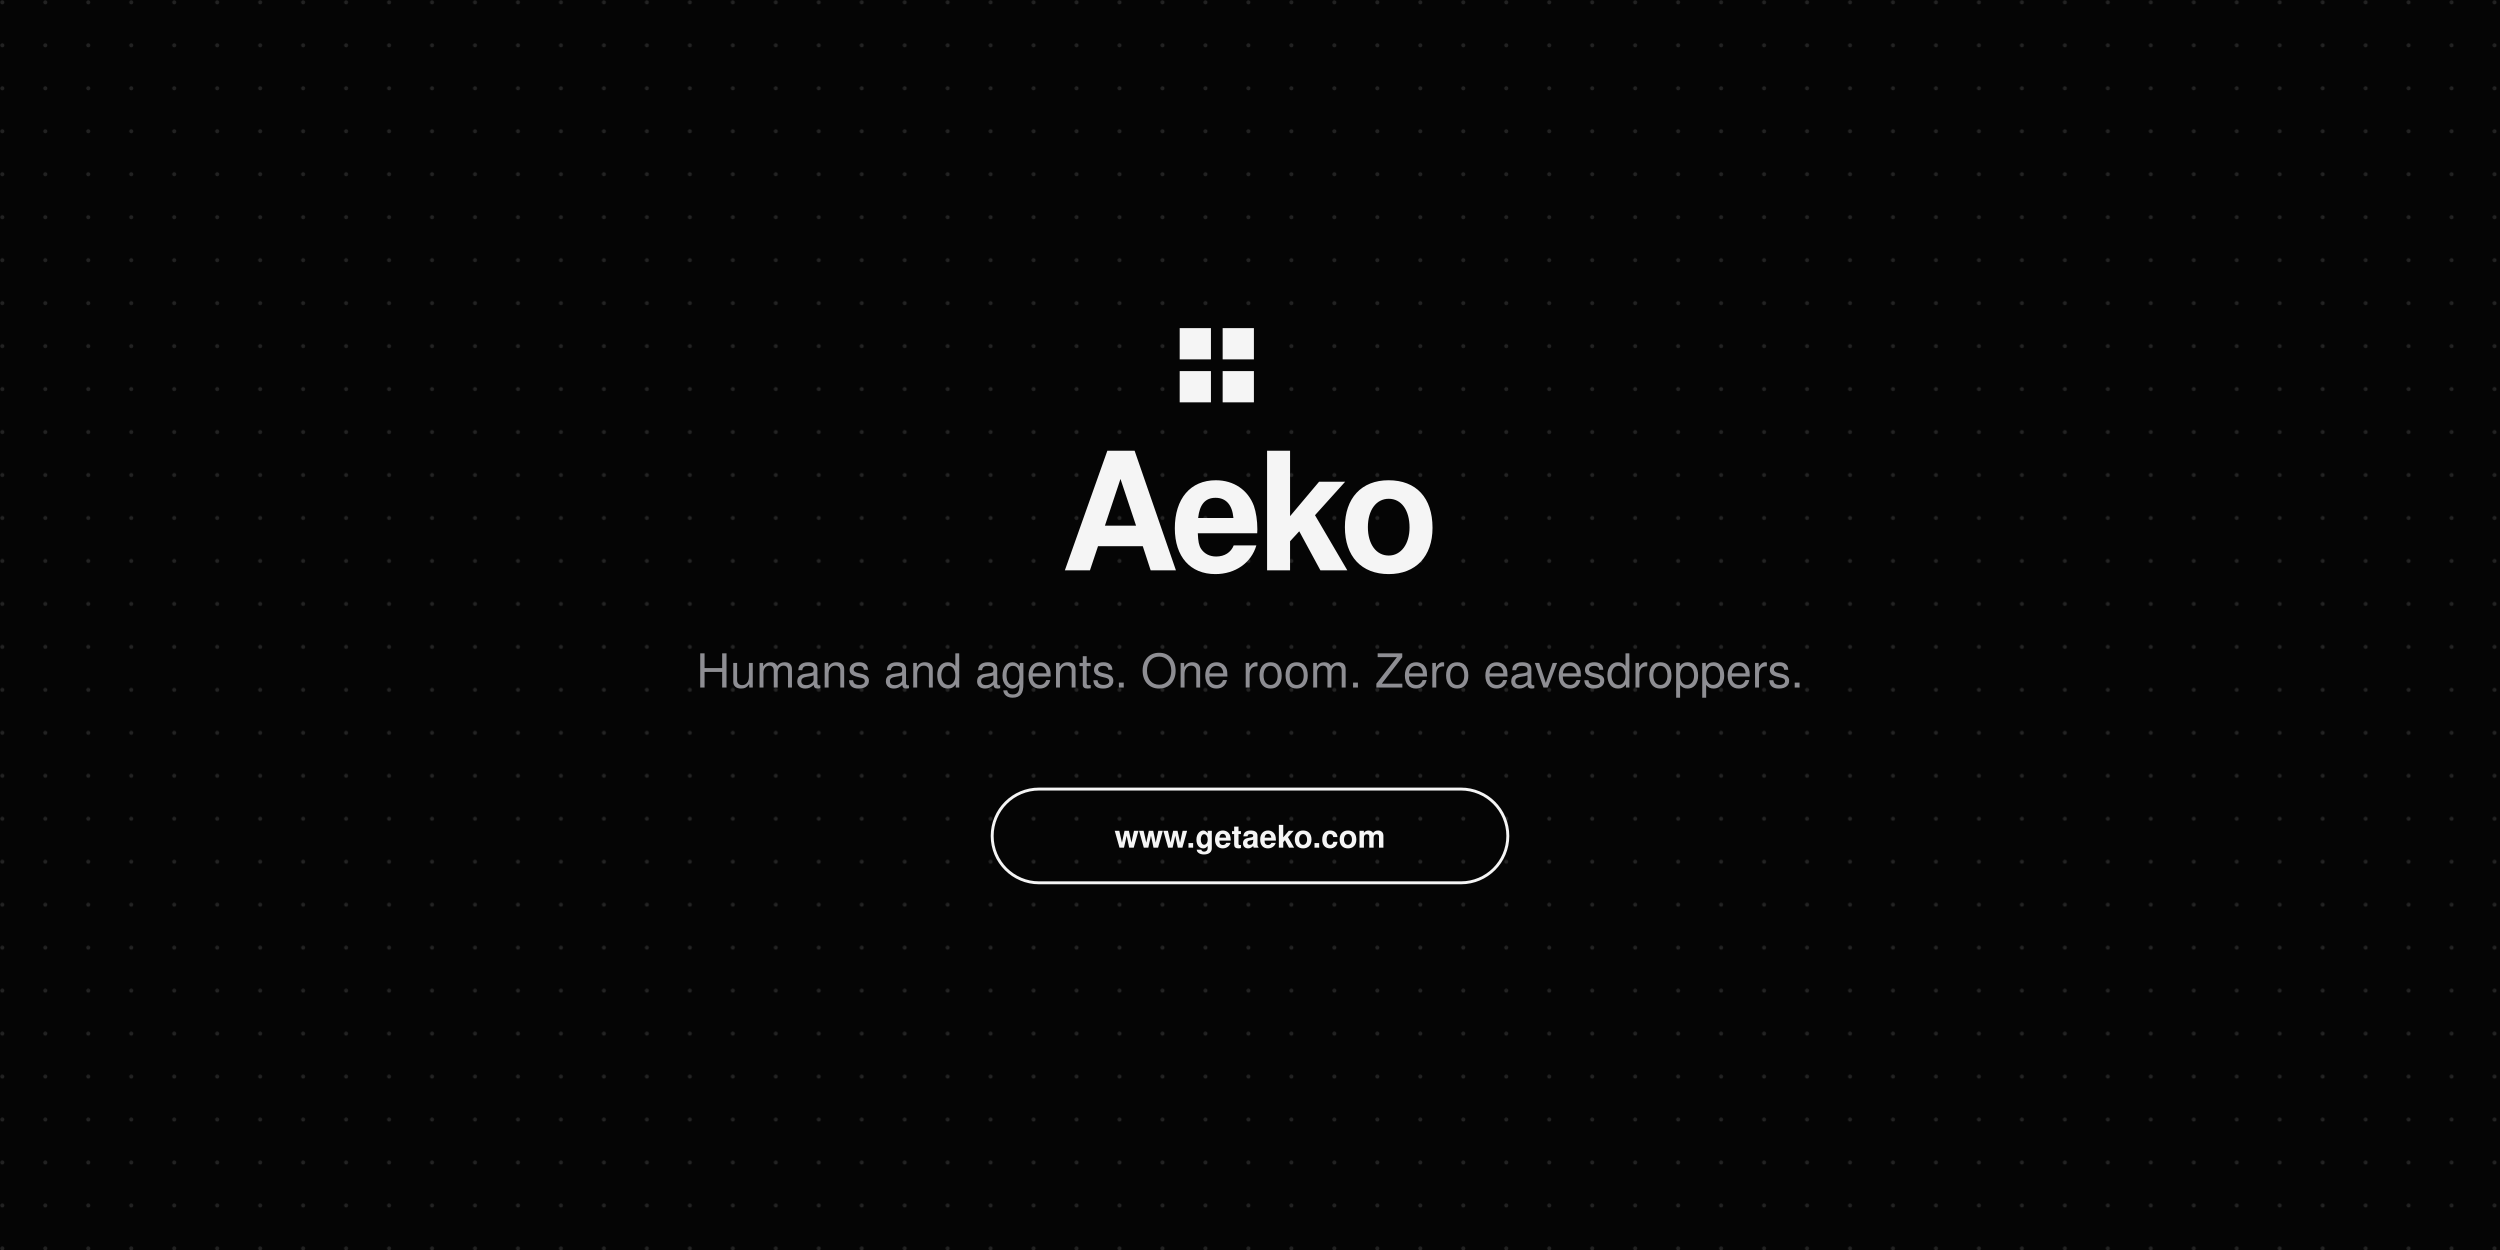
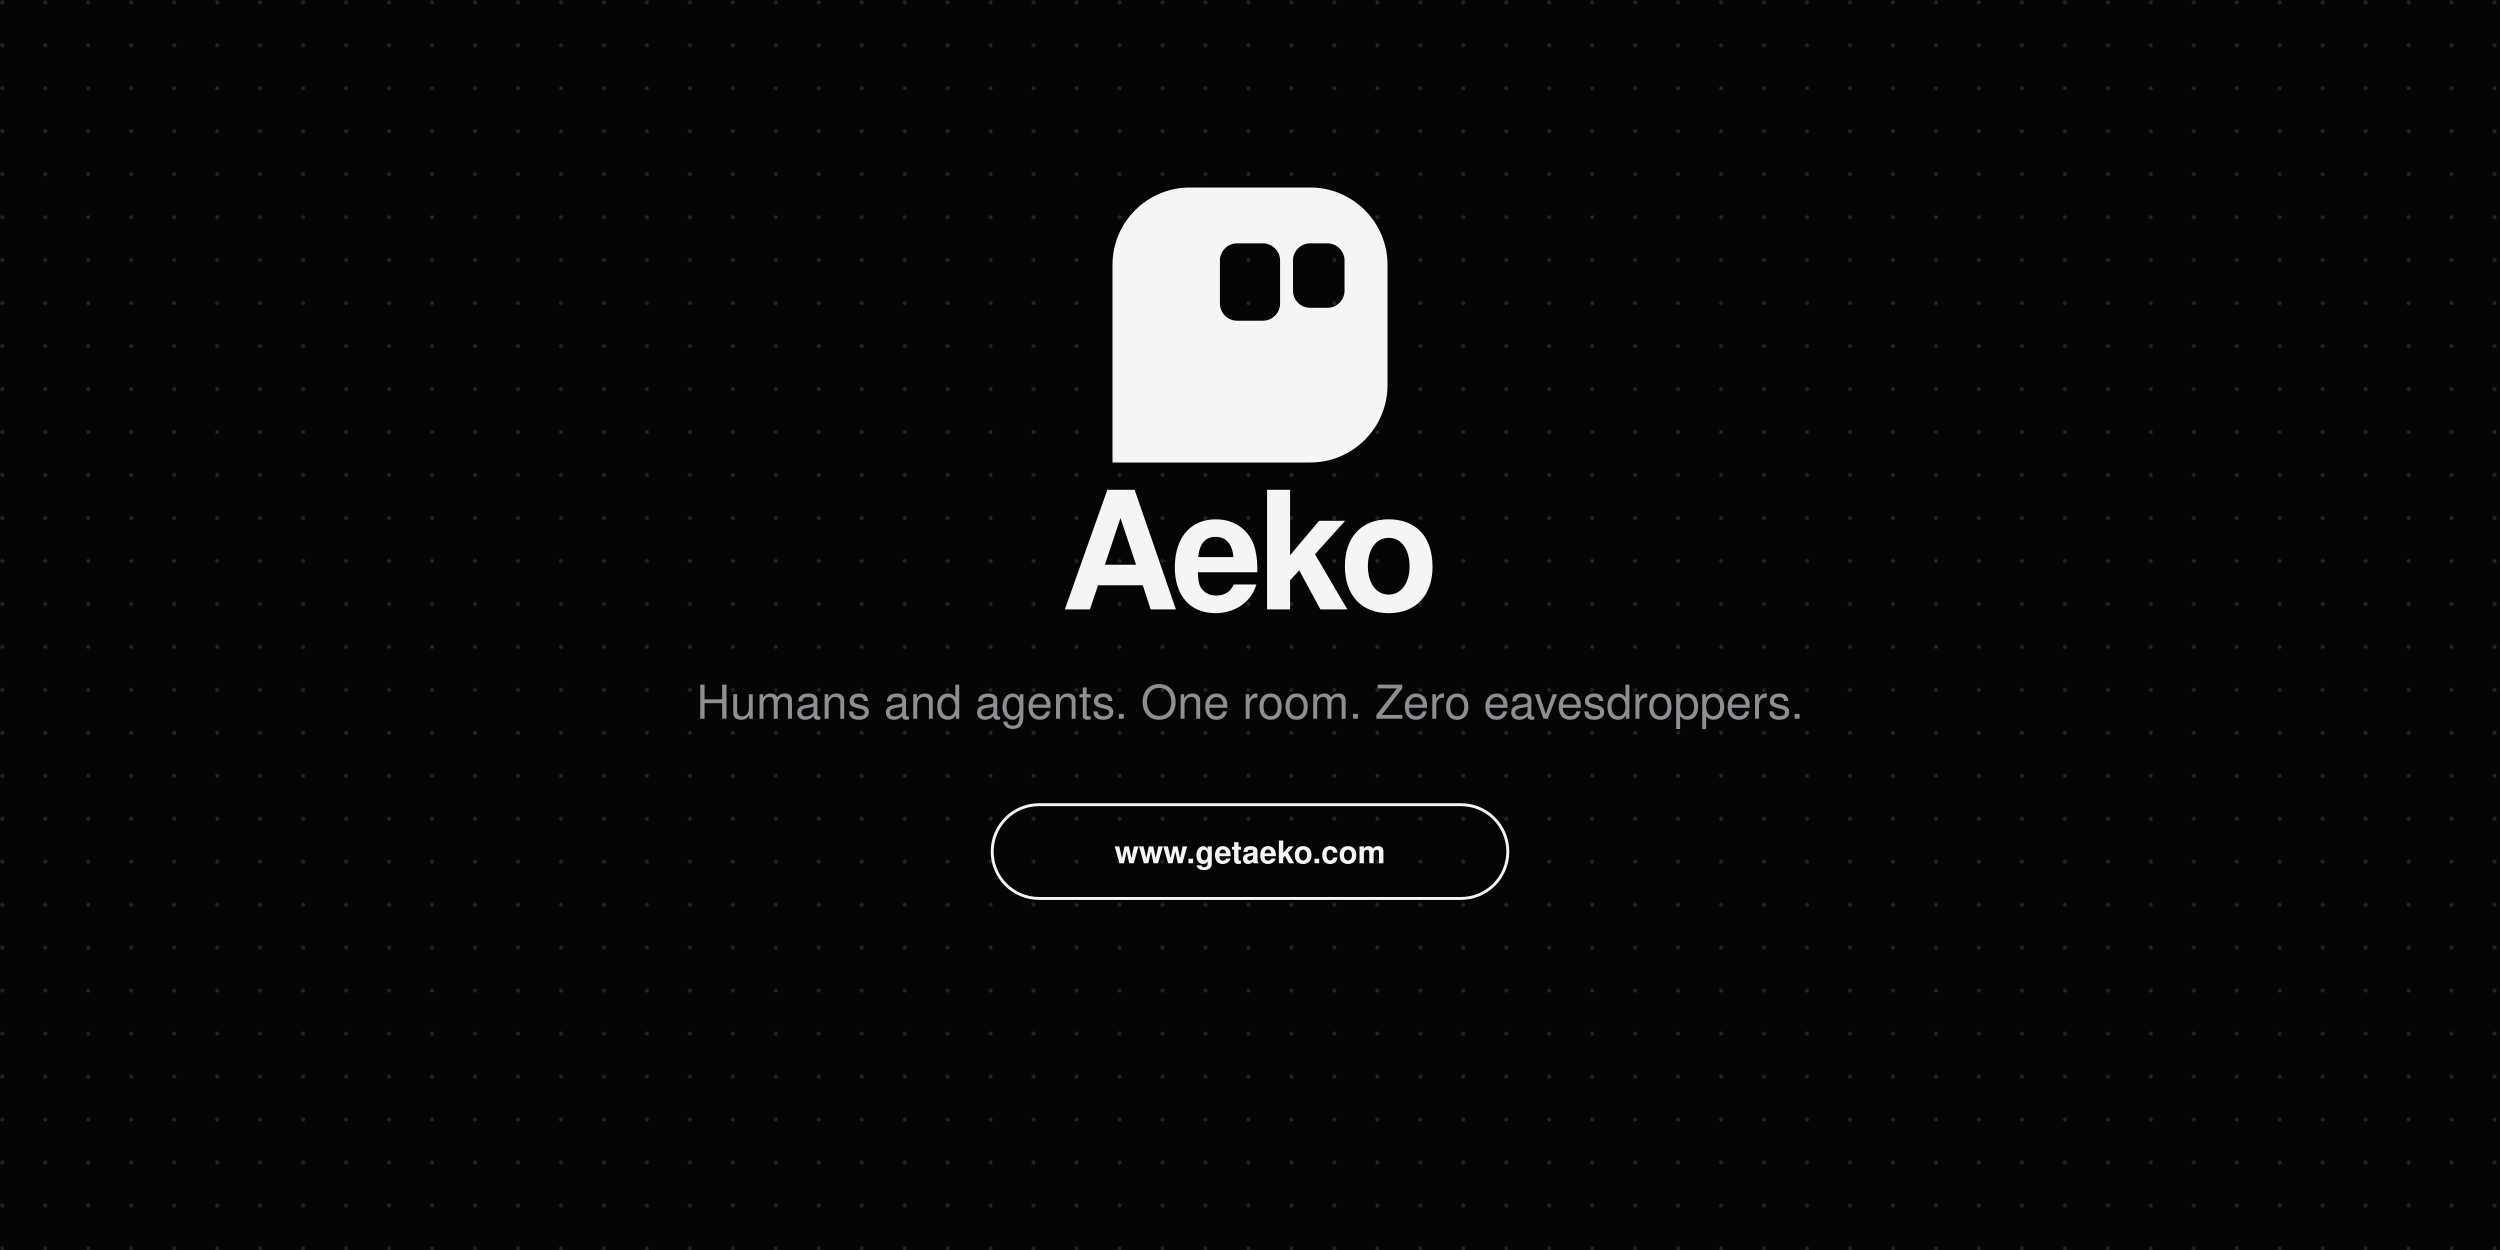
<svg xmlns="http://www.w3.org/2000/svg" width="1280" height="640" viewBox="0 0 1280 640" role="img" aria-label="Aeko. Humans and agents. One room. Zero eavesdroppers.">
  <rect width="1280" height="640" fill="#050505" />
  <pattern id="dots" width="22" height="22" patternUnits="userSpaceOnUse">
    <circle cx="1.2" cy="1.2" r="1.05" fill="#222" />
  </pattern>
  <rect width="1280" height="640" fill="url(#dots)" />
-   <g fill="#f5f5f5" transform="translate(604 168)">
-     <rect width="16" height="16" />
-     <rect x="22" width="16" height="16" />
-     <rect y="22" width="16" height="16" />
-     <rect x="22" y="22" width="16" height="16" />
+   <g transform="translate(569.6 96) scale(2.2)">
+     <path fill="#f5f5f5" fill-rule="nonzero" d="M 64 18.001 C 64 8.059 55.941 0 45.999 0 C 37.246 0 26.753 0 18 0 C 8.059 0 0 8.059 0 18 C 0 36.93 0 64 0 64 C 0 64 27.069 64 45.999 64 C 55.94 64 64 55.94 64 45.999 C 64 37.246 64 26.753 64 18.001 Z M 25 17 C 25 14.791 26.791 13 29 13 C 30.881 13 33.119 13 35 13 C 37.209 13 39 14.791 39 17 C 39 19.977 39 24.023 39 27 C 39 29.209 37.209 31 35 31 C 33.119 31 30.881 31 29 31 C 26.791 31 25 29.209 25 27 C 25 24.023 25 19.977 25 17 Z M 42 17 C 42 14.791 43.791 13 46 13 C 47.287 13 48.713 13 50 13 C 52.209 13 54 14.791 54 17 C 54 19.166 54 21.834 54 24 C 54 26.209 52.209 28 50 28 C 48.713 28 47.287 28 46 28 C 43.791 28 42 26.209 42 24 C 42 21.834 42 19.166 42 17 Z" />
  </g>
-   <text x="640" y="292" text-anchor="middle" fill="#f5f5f5" font-family="-apple-system, BlinkMacSystemFont, Segoe UI, Helvetica, Arial, sans-serif" font-size="84" font-weight="600" letter-spacing="-3">Aeko</text>
-   <text x="640" y="352" text-anchor="middle" fill="#8e8e93" font-family="-apple-system, BlinkMacSystemFont, Segoe UI, Helvetica, Arial, sans-serif" font-size="24">Humans and agents. One room. Zero eavesdroppers.</text>
-   <rect x="508" y="404" width="264" height="48" rx="24" fill="none" stroke="#f5f5f5" stroke-width="1.5" />
-   <text x="640" y="434" text-anchor="middle" fill="#f5f5f5" font-family="-apple-system, BlinkMacSystemFont, Segoe UI, Helvetica, Arial, sans-serif" font-size="16" font-weight="600">www.getaeko.com</text>
+   <text x="640" y="312" text-anchor="middle" fill="#f5f5f5" font-family="-apple-system, BlinkMacSystemFont, Segoe UI, Helvetica, Arial, sans-serif" font-size="84" font-weight="600" letter-spacing="-3">Aeko</text>
+   <text x="640" y="368" text-anchor="middle" fill="#8e8e93" font-family="-apple-system, BlinkMacSystemFont, Segoe UI, Helvetica, Arial, sans-serif" font-size="24">Humans and agents. One room. Zero eavesdroppers.</text>
+   <rect x="508" y="412" width="264" height="48" rx="24" fill="none" stroke="#f5f5f5" stroke-width="1.5" />
+   <text x="640" y="442" text-anchor="middle" fill="#f5f5f5" font-family="-apple-system, BlinkMacSystemFont, Segoe UI, Helvetica, Arial, sans-serif" font-size="16" font-weight="600">www.getaeko.com</text>
</svg>
